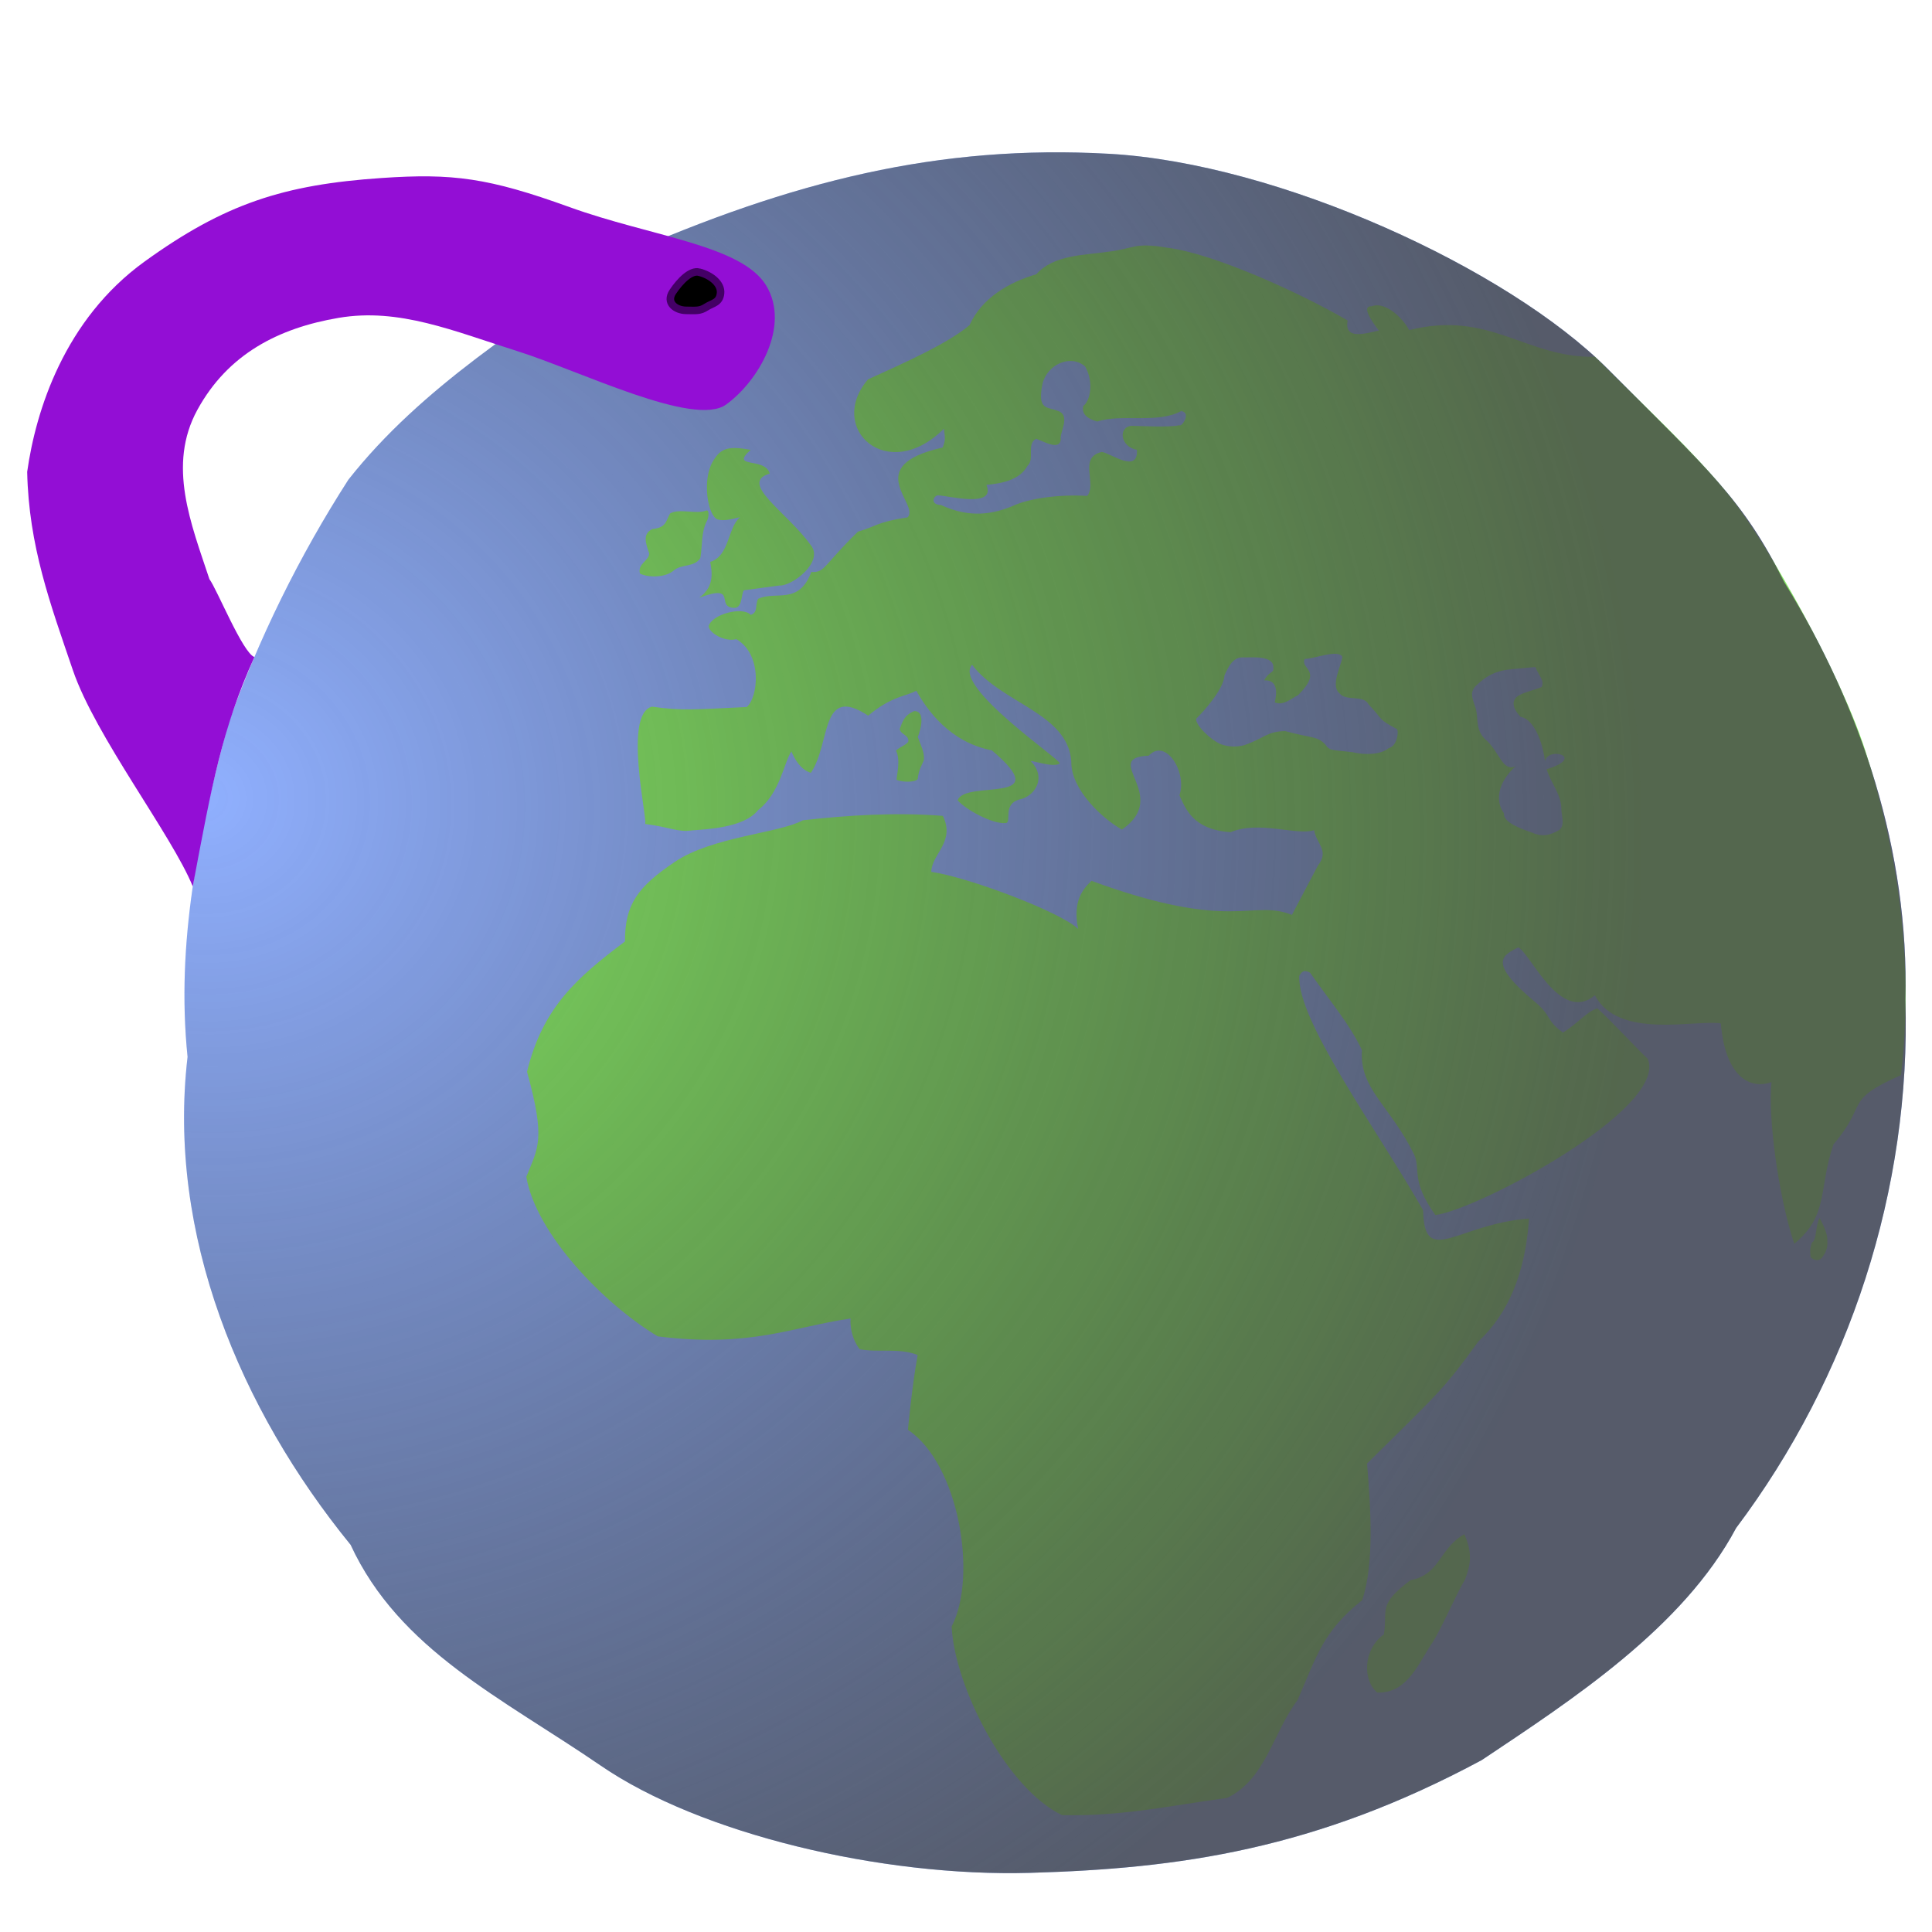
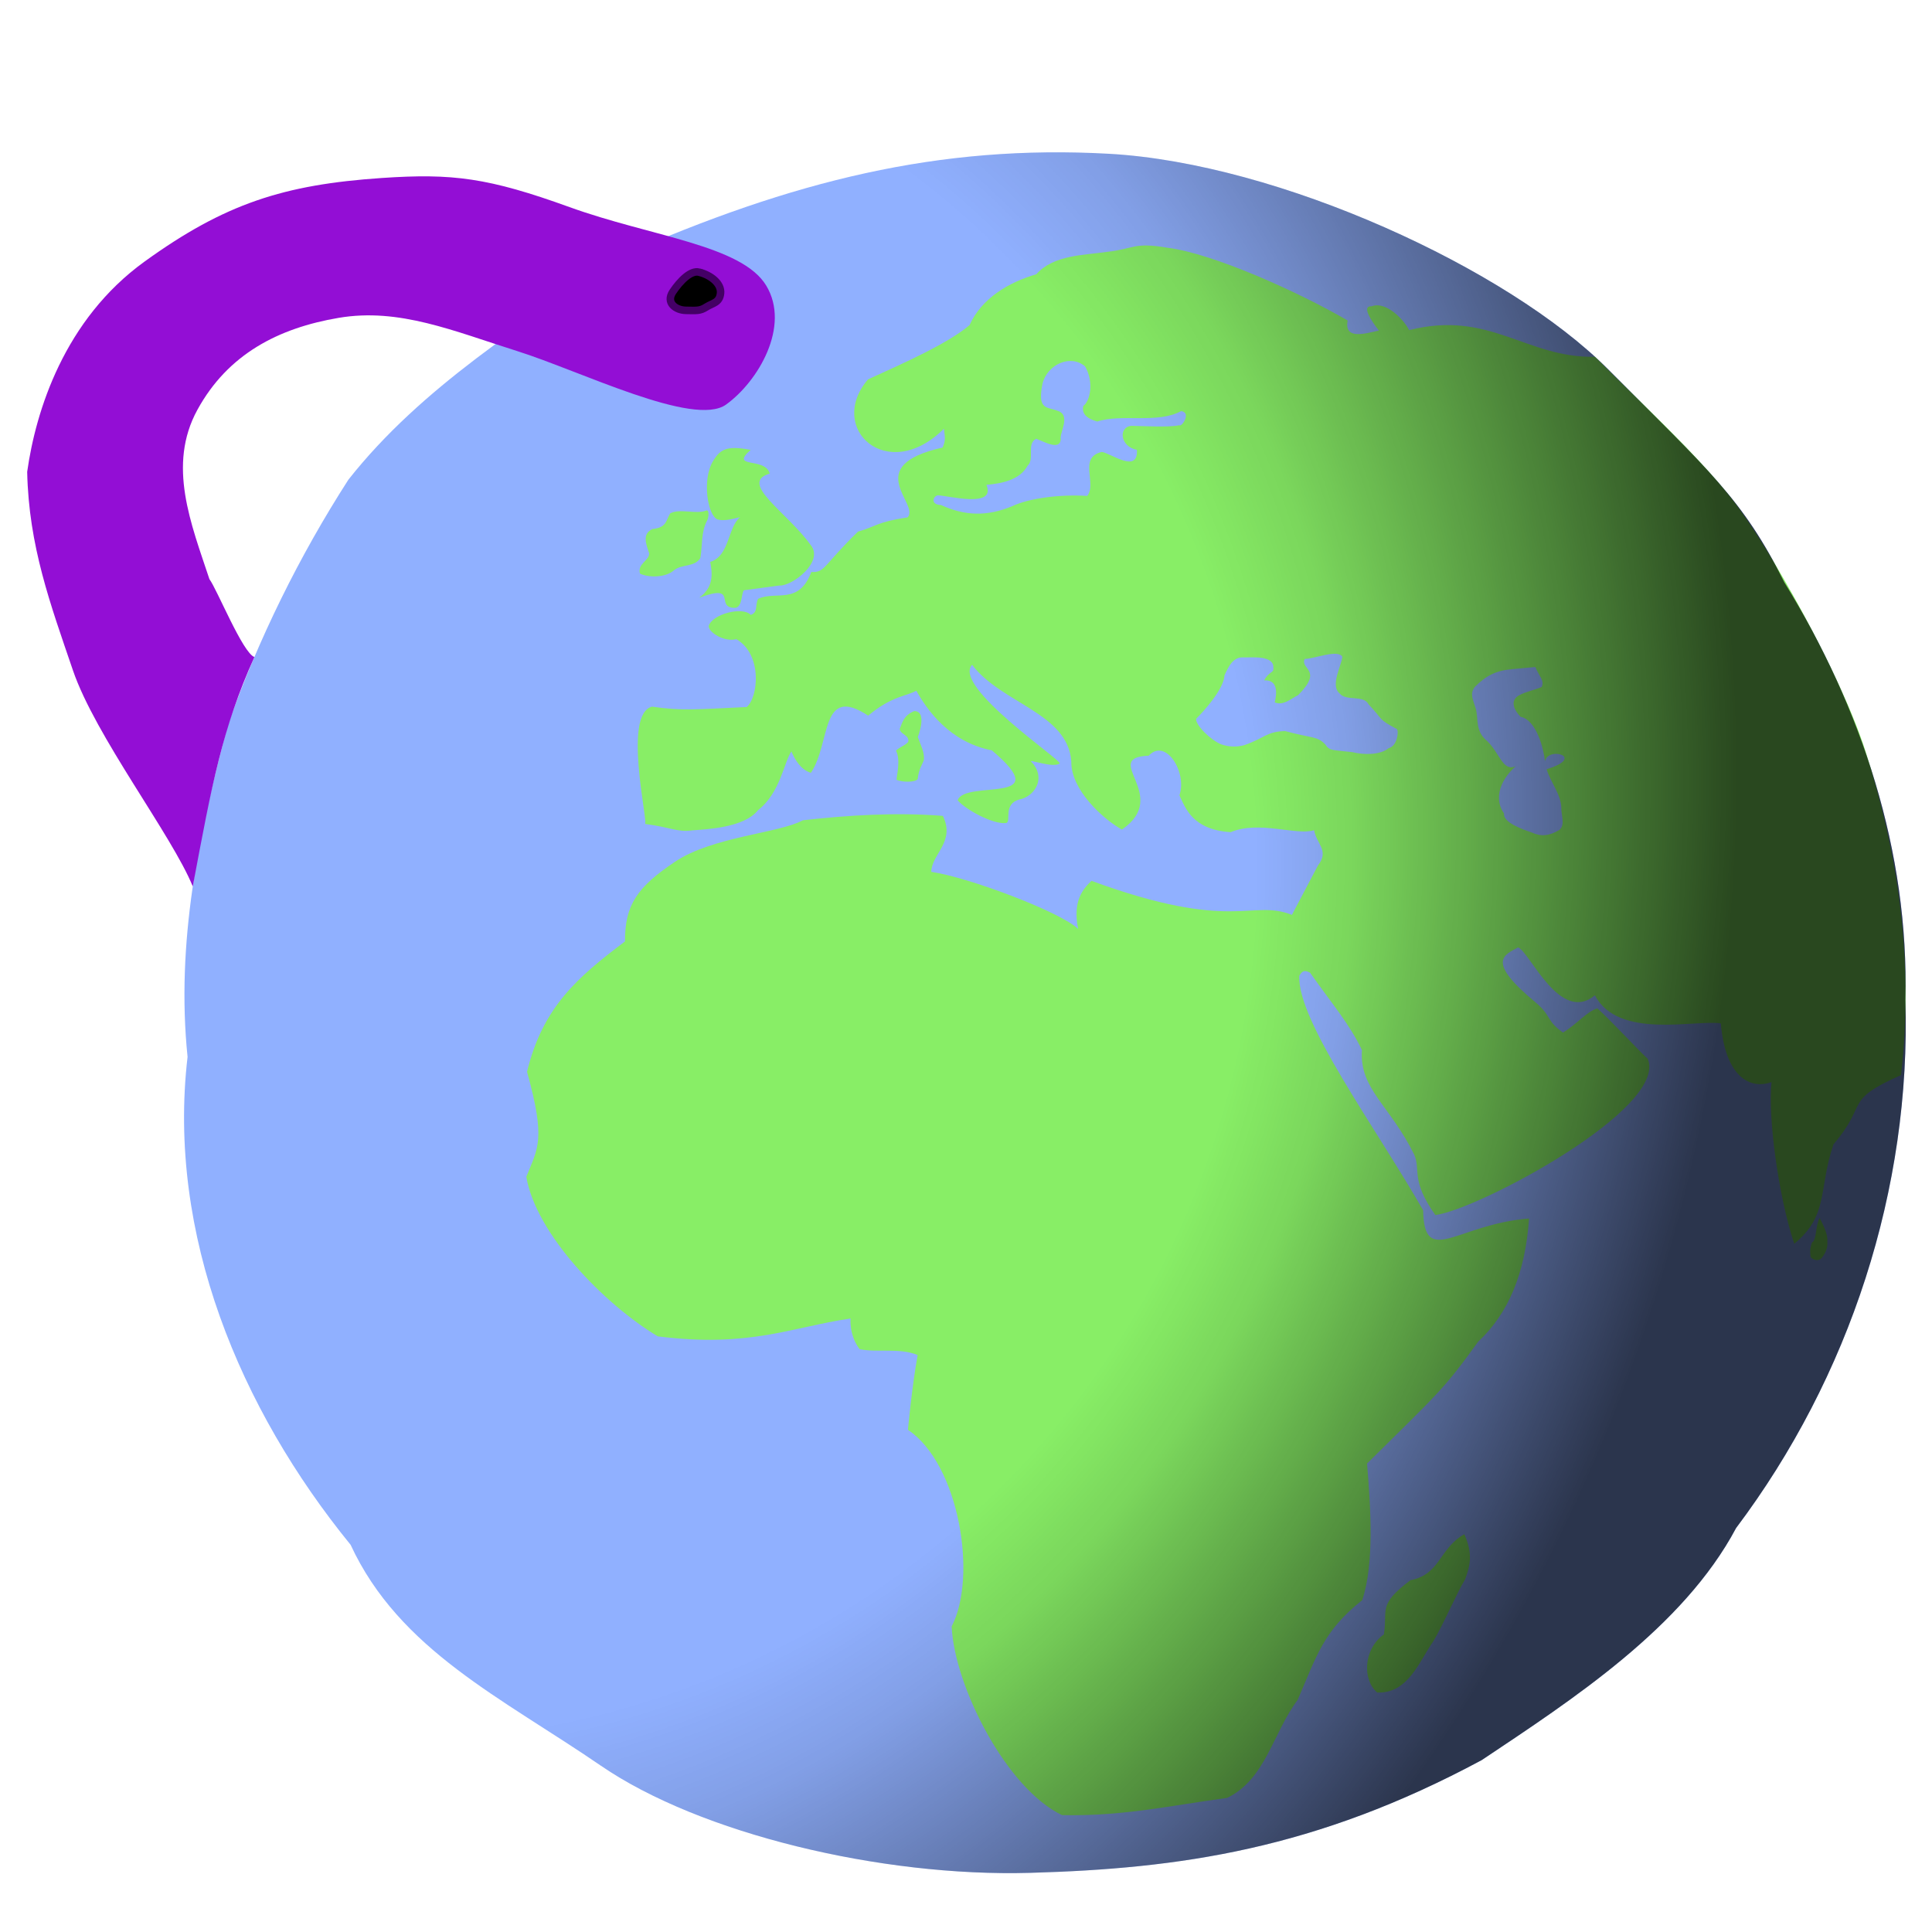
<svg xmlns="http://www.w3.org/2000/svg" xmlns:xlink="http://www.w3.org/1999/xlink" enable-background="new" width="50mm" height="50mm" viewBox="0 0 256 256">
  <clipPath id="a">
    <use height="100%" width="100%" xlink:href="#c" />
  </clipPath>
-   <radialGradient id="b" cx="21.877" cy="120.098" gradientTransform="matrix(1.641019 .37785 -.3511521 1.525068 32.9096 -85.8021)" gradientUnits="userSpaceOnUse" r="114.069">
-     <stop offset="0" stop-color="#202020" stop-opacity="0" />
-     <stop offset="1" stop-color="#484848" stop-opacity=".816" />
+   <radialGradient id="b" r="90%" cx="0%" cy="40%" fx="40%" fy="50%" gradientUnits="userSpaceOnUse">
+     <stop offset=".5" stop-color="#000" stop-opacity="0" />
+     <stop offset=".6" stop-color="#000" stop-opacity=".1" />
+     <stop offset="1" stop-color="#000" stop-opacity=".7" />
  </radialGradient>
-   <g>
-     <path id="c" d="m146.948 20.377c22.495 1.254 52.886 15.226 66.147 28.569s17.809 17.097 23.347 28.224c10.234 16.59 16.529 35.691 16.033 55.322.77 25.067-7.391 49.981-22.432 69.978-7.023 13.209-21.744 22.761-33.706 30.752-22.045 11.852-40.067 14.378-59.841 14.94s-43.745-5.196-56.865-14.189c-13.12-8.992-26.717-15.329-33.172-29.276-14.65-17.98-24.356-41.138-21.606-64.656-1.548-15.092 1.487-29.659 5.357-44.023 4.022-11.336 9.453-22.35 15.954-32.458 9.742-12.36 23.487-20.687 36.148-29.625 22.69-9.984 42.142-14.812 64.637-13.558z" fill="#90b0ff" />
-   </g>
+   <path id="c" d="m146.948 20.377c22.495 1.254 52.886 15.226 66.147 28.569s17.809 17.097 23.347 28.224c10.234 16.59 16.529 35.691 16.033 55.322.77 25.067-7.391 49.981-22.432 69.978-7.023 13.209-21.744 22.761-33.706 30.752-22.045 11.852-40.067 14.378-59.841 14.94s-43.745-5.196-56.865-14.189c-13.12-8.992-26.717-15.329-33.172-29.276-14.65-17.98-24.356-41.138-21.606-64.656-1.548-15.092 1.487-29.659 5.357-44.023 4.022-11.336 9.453-22.35 15.954-32.458 9.742-12.36 23.487-20.687 36.148-29.625 22.69-9.984 42.142-14.812 64.637-13.558z" fill="#90b0ff" />
  <path d="m240.107 164.621c-.313.845-.262 1.327-.199 1.925.309.42.998.592 1.407.217.533-.603.89-1.4.822-2.217.058-.883-.331-1.835-1.024-3.162-.575 1.02-.383 2.978-1.006 3.236zm-118.967-70.397c-1.409.58-1.559 1.484-1.925 2.369.108.707 1.102.764 1.146 1.491.154.466-1.227.909-1.639 1.378.666 1.288.061 3.353.075 3.871.8.34 2.464.343 2.8-.1.159-1.368.535-1.751.813-2.511.138-1.057-.462-2.071-.794-3.054 0 0 1.352-3.453-.476-3.445zm22.921-28.513v-0c-3.677-.229-7.724.32-9.896 1.344-3.404 1.426-6.352 1.293-9.474-.134-1.456-.063-1.052-1.166-.436-1.29 1.312.022 7.768 1.785 6.451-1.386 2.001-.18 4.409-.613 5.46-2.547.966-.847-.187-2.905 1.133-3.557 1.02.366 3.174 1.619 3.257.049-.225-.75 1.448-3.214-.454-3.766-1.327-.541-2.684-.022-1.969-3.573.638-2.587 3.734-3.946 5.643-2.306 1.242 2.141.627 4.647-.224 5.234-.375 1.381 1.163 1.886 1.857 2.076 3.095-1.058 8.019.322 11.1-1.387 1.412.197.054 2.183-.248 1.878-1.361.313-4.98.093-6.351.079-1.782.178-1.462 2.791.735 3.18.192 3.211-3.481.435-4.651.279-3.157.739-.606 4.176-1.93 5.828zm56.255 22.96 3.124-.29c.538 1.296 1.223 1.764.84 2.649-1.125.464-2.113.608-3.034 1.124-1.085.627-.787 1.751.229 2.823 2.141.422 3.072 4.295 3.244 5.898.374-2.026 5.512-.554.22 1.047.508 1.741 1.834 3.197 1.947 5.056-.057.997.566 2.294-.26 2.992-1.341.796-2.404.921-3.696.326-1.023-.35-3.82-1.286-3.632-2.502-1.236-1.699-.814-4.152 1.527-6.255-1.688.719-2.047-1.643-3.737-3.318-1.693-1.353-1.147-3.003-1.548-4.339-.334-1.146-.839-1.922-.122-2.862 1.503-1.496 2.792-2.156 4.898-2.349zm-41.822 6.574c.948-.93 3.664-3.907 3.756-5.753.494-1.096 1.13-2.494 2.531-2.383 1.058.034 4.041-.325 3.947 1.382.103.71-.586.441-1.222 1.663 2.039-.125 1.595 2.099 1.403 2.919 1.172.469 2.159-.508 3.108-.972 3.373-3.386.215-3.389.864-4.787 1.312-.028 4.381-1.307 4.988-.296-.108 1.164-1.634 3.823-.374 4.85.869 1.107 3.198.15 3.853 1.471 2.019 2.107 1.137 1.873 3.748 3.265.287.344.019 2.29-1.095 2.53-1.109.935-3.33.904-4.809.529-2.817-.33-2.994-.155-3.589-1.025-1.09-1.131-1.748-.792-5.321-1.767-2.469.066-2.647.905-5.396 1.862-1.038.277-2.024.251-3.075-.105-1.454-.6-3.414-2.58-3.318-3.383zm-64.886-27.604c-1.38.552-3.555-.318-4.812.39-.583 1.008-.48 1.881-2.342 2.068-1.416.648-.834 2.017-.431 3.232-.025.998-1.584 1.362-1.224 2.673 1.222.594 3.468.503 4.5-.433 1.016-.849 2.721-.389 3.499-1.624.295-1.659.073-3.442.902-4.978.173-.297.336-1.402-.092-1.329zm93.105-23.895c-.596-1.252-2.992-3.91-4.981-3.157-1.739-.108.982 3.209.982 3.209-2.063.475-4.614 1.189-4.146-1.333-6.471-3.768-17.901-8.912-23.887-9.639-4.495-.774-4.427.166-7.984.546-3.022.456-7.081.373-9.384 2.97-3.629 1.054-7.244 3.171-8.844 6.739-2.918 2.474-8.797 5.067-13.452 7.187-5.55 6.49 2.579 13.984 10.064 6.535.051.909.329 1.354-.183 2.498-10.928 2.452-2.933 7.525-4.641 9.254-4.065.602-4.246 1.244-6.568 1.886-4.643 4.518-4.34 5.449-6.186 5.349-1.658 4.424-4.684 2.46-7.055 3.558-.441.91.048 1.759-.97 2.128-1.06-1.171-5.205-.085-5.58 1.511.07.871 2.1 2.11 3.669 1.706 3.502 2.019 2.906 7.751 1.367 8.992-7.071.332-8.62.514-12.535-.05-3.886.968-.531 15.081-.924 15.543 3.362.434 4.335 1.127 6.205.853 1.946-.145 6.943-.352 8.755-2.677 2.966-2.291 3.433-6.359 4.432-7.782.454 1.079 1.262 2.448 2.577 2.827 2.68-3.918 1.202-11.782 7.591-7.572 3.163-2.64 5.108-2.567 6.38-3.306 1.4 2.493 4.381 6.813 10.009 7.904 8.735 7.365-3.545 3.817-4.531 6.616.995 1.192 4.589 3.174 6.346 3.023.955-.068-.615-2.675 2.162-3.21 1.905-.591 3.18-2.947 1.237-4.925-.39-.397 2.93.897 3.77.232.411-.352-14.285-10.21-11.6-13.069 3.908 5.148 12.709 6.386 13.147 12.827-.077 3.707 4.179 7.604 6.705 9.003 6.576-4.519-2.925-9.522 3.548-9.789 2.264-2.424 5.139 2.252 4.07 5.249.813 1.714 1.738 4.555 6.785 4.887 3.762-1.58 8.704.467 11.066-.257.313 1.823 2.051 2.694.508 4.668l-3.45 6.546c-5.42-2.135-7.781 2.373-26.558-4.509-1.113 1.051-2.53 2.656-1.77 6.368-2.371-2.265-14.525-6.849-19.459-7.559.035-2.36 3.219-3.967 1.536-7.417-6.205-.504-12.734-.077-18.559.583-3.093 1.711-11.941 2.148-16.925 5.488s-6.661 5.696-6.64 10.564c-6.25 4.734-10.888 8.647-12.978 17.274 2.516 9.085 1.441 10.047-.095 13.917 1.283 7.558 10.274 16.848 17.422 21.141 12.23 1.53 17.642-1.21 25.546-2.37 0 0-.235 2.181 1.202 4.07 2.36.479 5.318-.214 7.683.775-.779 4.305-1.283 9.909-1.283 9.909 6.777 4.524 9.239 19.457 5.788 26.055.378 7.944 7.251 21.479 14.628 24.997 8.019.164 13.959-1.194 21.879-2.283 5.115-2.466 6.087-8.674 9.341-12.978 2.529-5.837 3.369-9.105 8.553-13.219 1.631-4.845 1.118-12.319.644-18.107 9.44-9.331 10.123-9.768 14.713-16.135 4.034-3.775 6.239-9.054 6.754-16.328-9.472.71-13.909 6.574-14.037-1.098-6.297-10.991-16.738-25.169-16.407-31.084.341-.533.59-.831 1.423-.396 3.112 4.407 5.17 6.712 6.877 10.256-.362 5.151 3.646 7.237 6.912 13.823.913 2.06-.496 3.407 2.812 8.035 5.608-.681 30.898-14.13 28.148-20.698-1.322-1.207-4.824-5.022-6.676-6.688-1.339.365-2.686 2.072-4.555 3.208-2.31-1.635-1.476-2.21-3.669-4.029-6.564-5.443-4.161-6.228-2.273-7.256 1.592.684 5.552 10.18 10.169 6.352 3.099 5.868 13.129 3.208 16.683 3.715.61 7.098 3.861 8.803 6.719 7.782-.493 4.443.865 14.977 3.013 21.419 4.627-3.804 3.166-7.221 5.197-13.175 4.719-5.533 1.21-5.728 8.952-9.176 1.729-15.303-.435-29.4-4.73-42.972-3.277-10.194-12.813-27.175-17.718-33.399-4.913-6.236-11.725-12.365-18.099-18.801-9.168.175-13.923-6.244-24.64-3.534zm-83.442 33.838c1.663.122 5.976-3.159 4.152-5.355-3.124-4.378-9.636-8.251-5.425-9.476-.625-2.259-5.378-.591-2.536-3.141-3.117-.593-3.994-.116-4.947 1.427-1.569 2.537-.717 7.401.606 7.804.808.189 1.544.023 2.932-.31-1.653 1.389-1.363 5.117-3.943 5.925.223 1.275.614 3.254-1.457 4.74 5.329-1.965 1.925 1.409 4.793 1.346.963-.154.764-2.018 1.144-2.333zm90.76 125.707c-3.369 1.893-3.162 5.344-7.139 6.09-4.397 3.322-2.987 3.844-3.518 7.179-2.774 2.005-2.842 6.076-.883 7.709 4.085.147 5.517-4.04 7.43-6.798 1.422-2.389 2.922-6.016 4.22-8.214.574-1.62 1.126-3.219-.11-5.966z" fill="#88ee66" />
-   <g>
-     <rect fill="none" height="205.857" ry="1.405" width="204.833" x="52.233" y="36.828" />
-     <rect clip-path="url(#a)" fill="url(#b)" height="240.153" ry=".145" width="239.707" x="16.293" y="14.061" />
-   </g>
-   <g>
-     <path d="m25.543 117.456c-2.782-6.821-12.912-19.922-15.886-28.653s-5.848-16.445-6.055-26.283c1.139-8.101 4.923-20.177 15.544-27.854 10.621-7.677 18.459-10.201 31.431-11.081 9.398-.638 14.126-.036 24.9 3.861 10.769 3.896 22.808 5.019 26.053 10.399s-1.06 12.693-5.319 15.759-19.327-4.458-27.695-7.089c-8.369-2.631-15.611-5.759-23.633-4.399-8.022 1.359-14.692 4.821-18.724 12.18-4.032 7.359-.828 15.134 1.589 22.442.989 1.305 4.418 9.795 5.962 10.321-4.251 9.422-5.631 16.851-8.165 30.396z" fill="#930ed5" />
-     <path d="m92.629 36.061c-1.087-.273-2.495 1.133-3.474 2.597-.979 1.464.389 2.451 1.743 2.466s1.844.104 2.681-.434c.837-.538 1.766-.55 1.897-1.827s-1.252-2.396-2.847-2.802z" stroke="#440066" />
-   </g>
+   <rect clip-path="url(#a)" fill="url(#b)" height="256" width="256" />
+   <path d="m25.543 117.456c-2.782-6.821-12.912-19.922-15.886-28.653s-5.848-16.445-6.055-26.283c1.139-8.101 4.923-20.177 15.544-27.854 10.621-7.677 18.459-10.201 31.431-11.081 9.398-.638 14.126-.036 24.9 3.861 10.769 3.896 22.808 5.019 26.053 10.399s-1.06 12.693-5.319 15.759-19.327-4.458-27.695-7.089c-8.369-2.631-15.611-5.759-23.633-4.399-8.022 1.359-14.692 4.821-18.724 12.18-4.032 7.359-.828 15.134 1.589 22.442.989 1.305 4.418 9.795 5.962 10.321-4.251 9.422-5.631 16.851-8.165 30.396z" fill="#930ed5" />
+   <path d="m92.629 36.061c-1.087-.273-2.495 1.133-3.474 2.597-.979 1.464.389 2.451 1.743 2.466s1.844.104 2.681-.434c.837-.538 1.766-.55 1.897-1.827s-1.252-2.396-2.847-2.802z" stroke="#440066" />
</svg>
